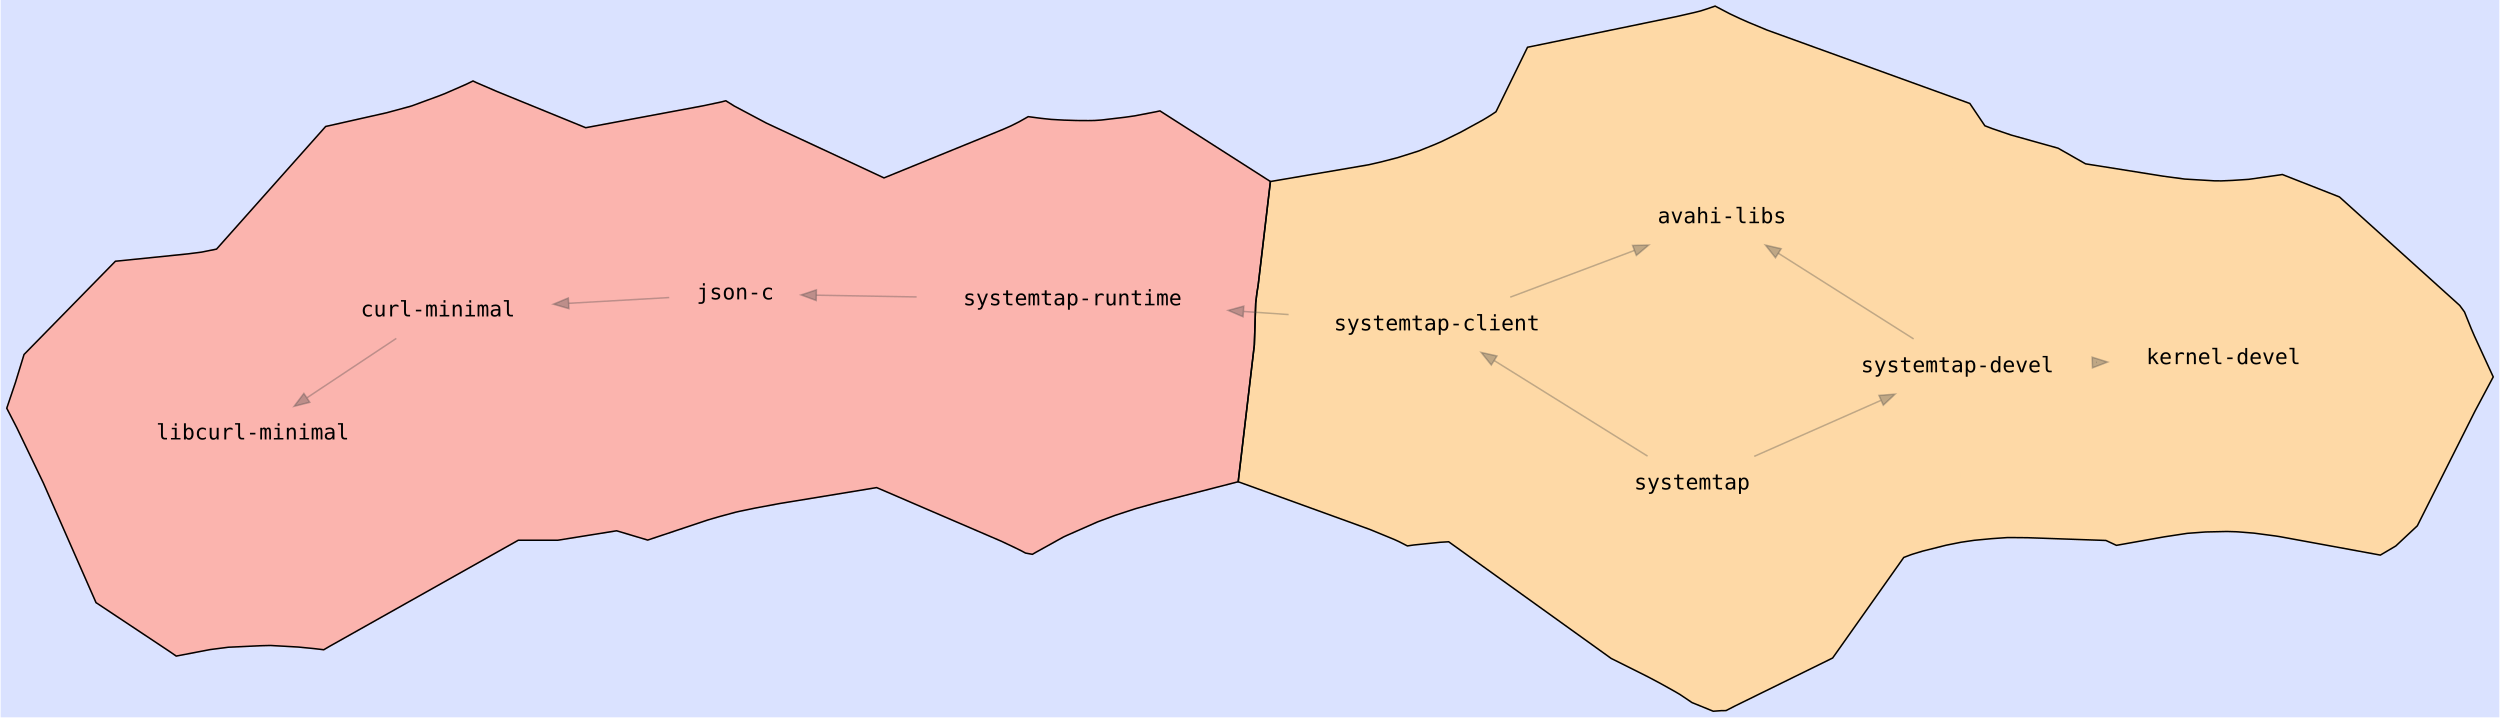
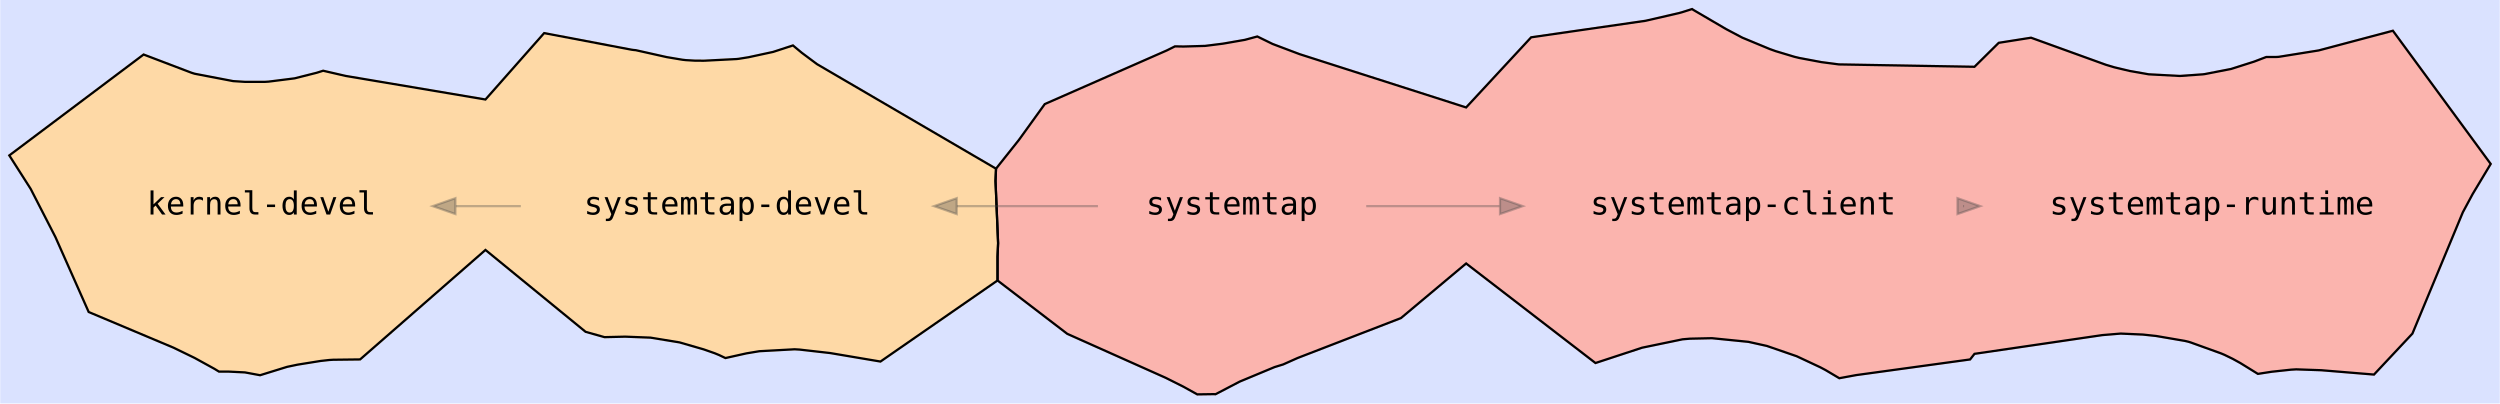
- <svg xmlns="http://www.w3.org/2000/svg" width="1638pt" height="470pt" viewBox="0.00 0.00 1637.59 470.13">
-   <g id="graph0" class="graph" transform="scale(1 1) rotate(0) translate(74.1847 335.0977)">
-     <polygon fill="#dae2ff" stroke="transparent" points="-74.185,135.03 -74.185,-335.098 1563.401,-335.098 1563.401,135.03 -74.185,135.03" />
-     <polygon fill="#fbb4ae" stroke="#fbb4ae" points="748.346,-136.475 749.146,-143.162 749.943,-148.048 757.988,-216.123 685.601,-262.407 682.829,-261.807 668.981,-259.148 662.615,-258.242 647.12,-256.422 642.776,-256.128 642.142,-195.252 638.376,-138.798 637.515,-138.535 637.47,-138.463 633.959,-135.461 628.531,-133.858 628.531,-133.858 633.959,-135.461 637.47,-138.463 637.515,-138.535 638.376,-138.798 642.142,-195.252 642.776,-256.128 638.763,-256.055 630.931,-256.108 622.682,-256.369 614.22,-256.848 607.582,-257.552 599.26,-258.643 593.223,-255.232 587.773,-252.502 582.879,-250.356 504.734,-218.502 427.733,-254.376 406.573,-265.615 401.075,-269.053 398.009,-268.257 385.818,-265.683 309.258,-251.392 250.749,-275.274 237.819,-280.855 238.558,-210.183 236.337,-131.213 231.682,-131.213 231.682,-131.213 236.337,-131.213 238.558,-210.183 237.819,-280.855 235.388,-282.017 231.1,-279.939 217.035,-273.781 213.031,-272.217 195.062,-265.621 178.864,-261.21 138.813,-252.199 67.309,-171.835 57.718,-169.903 57.226,-169.816 48.435,-168.702 1.018,-163.877 -58.854,-102.778 -64.528,-84.311 -70.185,-67.554 -63.579,-54.732 -46.194,-18.54 -11.673,59.858 36.446,91.816 40.861,94.877 63.099,90.622 74.97,89.09 96.488,88.085 102.644,87.925 102.742,80.605 102.271,25.505 95.871,-47.227 90.812,-45.749 86.187,-47.067 82.014,-50.853 85.109,-53.611 85.109,-53.611 82.014,-50.853 86.187,-47.067 90.812,-45.749 95.871,-47.227 99.731,-50.792 101.525,-50.792 102.093,-50.968 106.656,-50.968 109.175,-106.412 108.951,-125.366 103.563,-131.41 152.893,-131.41 152.893,-131.41 103.563,-131.41 108.951,-125.366 109.175,-106.412 106.656,-50.968 102.093,-50.968 101.525,-50.792 99.731,-50.792 95.871,-47.227 102.271,25.505 102.742,80.605 113.119,-50.599 116.303,-50.599 116.944,-50.793 116.944,-50.793 116.303,-50.599 113.119,-50.599 102.742,80.605 102.644,87.925 120.8,88.953 131.192,89.97 137.579,90.727 141.295,88.535 265.031,18.972 290.882,18.966 329.497,12.767 349.866,18.847 389.337,5.662 396.68,3.52 407.46,.603 410.068,.008 415.597,-141.26 410.296,-138.178 410.296,-138.178 415.597,-141.26 410.068,.008 420.62,-2.177 436.337,-5.096 499.926,-15.54 581.201,19.421 581.727,19.658 591.398,24.237 594.814,25.928 597.495,27.373 601.996,28.182 604.02,27.012 622.337,16.843 624.691,15.754 644.776,6.904 656.195,2.658 669.78,-1.772 685.511,-6.18 736.865,-19.369 747.453,-108.972 748.346,-136.475 748.346,-136.475" />
-     <polygon fill="#fed9a6" stroke="#fed9a6" points="1416.889,16.193 1419.574,16.617 1485.422,28.694 1495.533,22.729 1509.642,9.513 1547.375,-65.512 1559.401,-88.074 1547.089,-114.818 1544.943,-119.789 1540.562,-130.649 1537.458,-134.891 1458.621,-206.014 1421.153,-220.738 1420.814,-220.673 1419.259,-220.413 1399.22,-217.569 1399.583,-199.967 1399.04,-140.396 1395.226,-100.23 1391.807,-100.23 1390.679,-98.879 1385.44,-95.737 1385.44,-95.737 1390.679,-98.879 1391.807,-100.23 1390.846,-101.36 1385.707,-104.418 1379.617,-104.418 1374.345,-101.231 1373.576,-100.313 1368.536,-100.313 1368.4,-100.272 1364.758,-100.272 1364.758,-100.272 1368.4,-100.272 1368.536,-100.313 1373.576,-100.313 1374.345,-101.231 1379.617,-104.418 1385.707,-104.418 1390.846,-101.36 1391.807,-100.23 1395.226,-100.23 1399.04,-140.396 1399.583,-199.967 1399.22,-217.569 1388.389,-216.849 1381.187,-216.551 1376.938,-216.588 1376.271,-216.611 1357.248,-217.732 1343.087,-219.631 1292.222,-227.72 1274.186,-237.986 1243.499,-246.569 1231.086,-250.805 1226.217,-252.667 1223.116,-248.211 1217.57,-240.55 1215.874,-238.3 1215.507,-237.833 1188.051,-205.62 1185.701,-203.14 1175.695,-193.656 1174.356,-192.53 1121.481,-192.53 1083.511,-186.186 1078.139,-190.263 1077.29,-140.825 1078.934,-104.679 1065.07,-105.222 1064.709,-105.211 1053.548,-105.266 1050.064,-105.043 1049.97,-105.041 1045.866,-105.062 1043.716,-57.155 1038.975,-21.686 1043.32,-17.601 1039.888,-14.649 1034.744,-13.144 1034.744,-13.144 1039.888,-14.649 1043.32,-17.601 1038.975,-21.686 1043.716,-57.155 1045.866,-105.062 1049.97,-105.041 1050.064,-105.043 1053.548,-105.266 1064.709,-105.211 1065.07,-105.222 1078.934,-104.679 1077.29,-140.825 1078.139,-190.263 1083.511,-186.186 1121.481,-192.53 1174.356,-192.53 1175.695,-193.656 1185.701,-203.14 1188.051,-205.62 1215.507,-237.833 1215.874,-238.3 1217.57,-240.55 1223.116,-248.211 1226.217,-252.667 1216.378,-267.275 1083.548,-315.362 1082.351,-267.428 1082.351,-267.428 1083.548,-315.362 1071.296,-320.462 1065.62,-322.977 1067.429,-192.783 1062.934,-192.783 1061.082,-190.48 1057.126,-188.198 1057.126,-188.198 1061.082,-190.48 1062.934,-192.783 1067.429,-192.783 1065.62,-322.977 1059.093,-326.043 1049.436,-331.098 1044.042,-329.246 1039.936,-327.932 1039.877,-327.914 1035.976,-326.934 1024.305,-324.263 926.492,-304.12 905.821,-261.854 902.294,-259.509 897.267,-256.462 882.732,-248.485 870.171,-242.323 865.745,-240.411 855.322,-236.211 854.761,-236.018 841.272,-231.752 830.234,-228.902 822.489,-227.128 757.988,-216.123 749.943,-148.048 749.146,-143.162 748.346,-136.475 747.453,-108.972 736.865,-19.369 823.253,11.921 823.432,11.99 838.929,18.368 839.629,18.673 841.875,19.706 842.727,20.119 847.75,22.681 852.021,22.07 869.102,20.316 874.813,19.961 981.289,96.411 1005.381,108.458 1013.166,112.577 1023.26,118.205 1026.328,120.002 1034.321,125.381 1034.899,125.602 1048.224,131.03 1053.412,130.65 1056.611,130.602 1062.009,127.817 1126.454,96.152 1173.069,30.243 1177.699,28.48 1179.364,27.933 1185.581,26.053 1200.888,22.212 1210.676,20.266 1210.807,-49.287 1213.998,-91.806 1207.91,-89.944 1203.253,-91.309 1199.041,-95.184 1202.021,-97.712 1202.021,-97.712 1199.041,-95.184 1203.253,-91.309 1207.91,-89.944 1213.998,-91.806 1210.807,-49.287 1210.676,20.266 1219.245,19.008 1230.748,17.916 1240.837,17.221 1242.406,17.195 1254.233,17.304 1305.58,19.111 1312.437,22.307 1343.672,16.755 1358.509,14.498 1359.022,14.433 1370.953,13.543 1384.828,13.224 1390.658,13.391 1392.326,13.482 1402.601,14.307 1416.889,16.193 1416.889,16.193" />
-     <polyline fill="none" stroke="#000000" points="195.062,-265.621 178.864,-261.21 138.813,-252.199 67.309,-171.835 57.718,-169.903 57.226,-169.816 48.435,-168.702 1.018,-163.877 -58.854,-102.778 -64.528,-84.311 -70.185,-67.554 -63.579,-54.732 -46.194,-18.54 -11.673,59.858 36.446,91.816 40.861,94.877 63.099,90.622 74.97,89.09 96.488,88.085 102.644,87.925 120.8,88.953 131.192,89.97 137.579,90.727 141.295,88.535 265.031,18.972 290.882,18.966 329.497,12.767 349.866,18.847 389.337,5.662 396.68,3.52 407.46,.603 410.068,.008 420.62,-2.177 436.337,-5.096 499.926,-15.54 581.201,19.421 581.727,19.658 591.398,24.237 594.814,25.928 597.495,27.373 601.996,28.182 604.02,27.012 622.337,16.843 624.691,15.754 644.776,6.904 656.195,2.658 669.78,-1.772 685.511,-6.18 736.865,-19.369 747.453,-108.972 748.346,-136.475 749.146,-143.162 749.943,-148.048 757.988,-216.123 685.601,-262.407 682.829,-261.807 668.981,-259.148 662.615,-258.242 647.12,-256.422 642.776,-256.128 638.763,-256.055 630.931,-256.108 622.682,-256.369 614.22,-256.848 607.582,-257.552 599.26,-258.643 593.223,-255.232 587.773,-252.502 582.879,-250.356 504.734,-218.502 427.733,-254.376 406.573,-265.615 401.075,-269.053 398.009,-268.257 385.818,-265.683 309.258,-251.392 250.749,-275.274 237.819,-280.855 235.388,-282.017 231.1,-279.939 217.035,-273.781 213.031,-272.217 195.062,-265.621 " />
-     <polyline fill="none" stroke="#000000" points="865.745,-240.411 870.171,-242.323 882.732,-248.485 897.267,-256.462 902.294,-259.509 905.821,-261.854 926.492,-304.12 1024.305,-324.263 1035.976,-326.934 1039.877,-327.914 1039.936,-327.932 1044.042,-329.246 1049.436,-331.098 1059.093,-326.043 1065.62,-322.977 1071.296,-320.462 1083.548,-315.362 1216.378,-267.275 1226.217,-252.667 1231.086,-250.805 1243.499,-246.569 1274.186,-237.986 1292.222,-227.72 1343.087,-219.631 1357.248,-217.732 1376.271,-216.611 1376.938,-216.588 1381.187,-216.551 1388.389,-216.849 1399.22,-217.569 1419.259,-220.413 1420.814,-220.673 1421.153,-220.738 1458.621,-206.014 1537.458,-134.891 1540.562,-130.649 1544.943,-119.789 1547.089,-114.818 1559.401,-88.074 1547.375,-65.512 1509.642,9.513 1495.533,22.729 1485.422,28.694 1419.574,16.617 1416.889,16.193 1402.601,14.307 1392.326,13.482 1390.658,13.391 1384.828,13.224 1370.953,13.543 1359.022,14.433 1358.509,14.498 1343.672,16.755 1312.437,22.307 1305.58,19.111 1254.233,17.304 1242.406,17.195 1240.837,17.221 1230.748,17.916 1219.245,19.008 1210.676,20.266 1200.888,22.212 1185.581,26.053 1179.364,27.933 1177.699,28.48 1173.069,30.243 1126.454,96.152 1062.009,127.817 1056.611,130.602 1053.412,130.65 1048.224,131.03 1034.899,125.602 1034.321,125.381 1026.328,120.002 1023.26,118.205 1013.166,112.577 1005.381,108.458 981.289,96.411 874.813,19.961 869.102,20.316 852.021,22.07 847.75,22.681 842.727,20.119 841.875,19.706 839.629,18.673 838.929,18.368 823.432,11.99 823.253,11.921 736.865,-19.369 747.453,-108.972 748.346,-136.475 749.146,-143.162 749.943,-148.048 757.988,-216.123 822.489,-227.128 830.234,-228.902 841.272,-231.752 854.761,-236.018 855.322,-236.211 865.745,-240.411 " />
+ <svg xmlns="http://www.w3.org/2000/svg" width="1103pt" height="178pt" viewBox="0.00 0.00 1103.28 178.08">
+   <g id="graph0" class="graph" transform="scale(1 1) rotate(0) translate(39.9214 108.9843)">
+     <polygon fill="#dae2ff" stroke="transparent" points="-39.921,69.094 -39.921,-108.984 1063.361,-108.984 1063.361,69.094 -39.921,69.094" />
+     <polygon fill="#fbb4ae" stroke="#fbb4ae" points="1051.408,-23.368 1047.062,-15.295 1024.803,38.268 1007.843,56.346 984.554,54.429 973.642,54.048 973.396,54.051 971.236,54.181 962.684,55.101 956.608,56.046 948.844,51.253 945.481,49.402 941.842,47.635 940.363,47.01 926.88,42.145 925.748,41.809 924.401,41.495 911.704,39.317 905.843,38.686 896.024,38.254 887.923,38.928 831.505,47.196 829.575,49.671 779.24,56.589 771.838,57.957 765.768,54.361 763.474,53.147 753.04,48.26 739.867,43.712 731.709,41.902 715.607,40.289 705.938,40.507 702.657,40.781 684.788,44.486 664.212,51.252 607.116,7.306 578.339,31.417 532.744,49.028 526.364,51.875 522.543,53.053 507.173,59.454 496.491,65.03 496.442,65.024 495.789,64.982 488.442,65.094 482.254,61.661 474.493,57.772 431.051,38.362 400.282,14.812 400.282,4.35 400.529,-1.678 399.389,-29.075 399.614,-34.523 409.747,-47.257 421.137,-63.049 475.04,-86.736 478.603,-88.518 482.389,-88.445 491.964,-88.726 499.802,-89.712 509.499,-91.402 514.948,-92.878 521.677,-89.582 533.634,-85.071 607.116,-61.555 607.116,-43.46 683.743,-23.037 686.294,-19.588 686.294,-19.588 683.743,-23.037 607.116,-43.46 607.116,-61.555 635.815,-92.512 686.348,-99.814 700.96,-103.182 702.308,-103.55 706.857,-104.984 707.338,-104.65 721.839,-96.158 729.041,-92.354 741.178,-87.319 743.729,-86.407 751.96,-83.932 754.125,-83.404 763.977,-81.555 771.658,-80.55 831.505,-79.502 842.209,-90.08 856.468,-92.333 889.466,-80.402 893.255,-79.268 899.986,-77.666 908.427,-76.179 922.121,-75.456 922.274,-75.457 932.255,-76.165 933.219,-76.292 944.763,-78.54 954.896,-81.769 960.287,-83.82 964.586,-83.824 965.78,-83.888 983.411,-86.714 1016.186,-95.415 1059.361,-36.618 1051.408,-23.368 1051.408,-23.368" />
+     <polygon fill="#fed9a6" stroke="#fed9a6" points="-26.494,-25.621 -15.565,-4.342 -.882,28.734 36.599,44.496 45.901,49.018 54.609,53.807 56.602,55.027 60.915,55.042 67.906,55.384 68.159,55.408 74.772,56.636 86.704,52.94 91.32,51.971 101.463,50.342 105.296,49.916 107.014,49.81 118.924,49.662 174.252,1.339 218.456,37.482 226.802,39.832 235.932,39.614 247.107,40.046 259.951,42.153 270.569,45.224 275.476,46.947 277.484,47.777 280.167,49.059 289.452,46.988 295.143,46.041 310.718,45.19 312.848,45.312 326.396,46.849 348.604,50.602 400.282,14.812 400.282,4.35 400.529,-1.678 399.389,-29.075 399.614,-34.523 320.605,-80.664 313.884,-85.68 309.976,-88.925 301.23,-86.067 290.369,-83.717 286.063,-83.024 285.098,-82.921 270.871,-82.187 266.857,-82.2 262.702,-82.441 261.19,-82.611 254.29,-83.77 240.573,-86.838 239.667,-86.916 238.759,-87.042 200.154,-94.373 174.252,-65.063 112.474,-75.482 102.595,-77.764 102.465,-77.715 99.789,-76.87 89.999,-74.396 78.513,-72.951 76.877,-72.849 67.939,-72.858 62.854,-73.184 45.871,-76.439 44.485,-76.876 23.36,-84.92 -35.921,-40.382 -26.494,-25.621 -26.494,-25.621" />
+     <polyline fill="none" stroke="#000000" points="721.839,-96.158 729.041,-92.354 741.178,-87.319 743.729,-86.407 751.96,-83.932 754.125,-83.404 763.977,-81.555 771.658,-80.55 831.505,-79.502 842.209,-90.08 856.468,-92.333 889.466,-80.402 893.255,-79.268 899.986,-77.666 908.427,-76.179 922.121,-75.456 922.274,-75.457 932.255,-76.165 933.219,-76.292 944.763,-78.54 954.896,-81.769 960.287,-83.82 964.586,-83.824 965.78,-83.888 983.411,-86.714 1016.186,-95.415 1059.361,-36.618 1051.408,-23.368 1047.062,-15.295 1024.803,38.268 1007.843,56.346 984.554,54.429 973.642,54.048 973.396,54.051 971.236,54.181 962.684,55.101 956.608,56.046 948.844,51.253 945.481,49.402 941.842,47.635 940.363,47.01 926.88,42.145 925.748,41.809 924.401,41.495 911.704,39.317 905.843,38.686 896.024,38.254 887.923,38.928 831.505,47.196 829.575,49.671 779.24,56.589 771.838,57.957 765.768,54.361 763.474,53.147 753.04,48.26 739.867,43.712 731.709,41.902 715.607,40.289 705.938,40.507 702.657,40.781 684.788,44.486 664.212,51.252 607.116,7.306 578.339,31.417 532.744,49.028 526.364,51.875 522.543,53.053 507.173,59.454 496.491,65.03 496.442,65.024 495.789,64.982 488.442,65.094 482.254,61.661 474.493,57.772 431.051,38.362 400.282,14.812 400.282,4.35 400.529,-1.678 399.389,-29.075 399.614,-34.523 409.747,-47.257 421.137,-63.049 475.04,-86.736 478.603,-88.518 482.389,-88.445 491.964,-88.726 499.802,-89.712 509.499,-91.402 514.948,-92.878 521.677,-89.582 533.634,-85.071 607.116,-61.555 635.815,-92.512 686.348,-99.814 700.96,-103.182 702.308,-103.55 706.857,-104.984 707.338,-104.65 721.839,-96.158 " />
+     <polyline fill="none" stroke="#000000" points="270.871,-82.187 285.098,-82.921 286.063,-83.024 290.369,-83.717 301.23,-86.067 309.976,-88.925 313.884,-85.68 320.605,-80.664 399.614,-34.523 399.389,-29.075 400.529,-1.678 400.282,4.35 400.282,14.812 348.604,50.602 326.396,46.849 312.848,45.312 310.718,45.19 295.143,46.041 289.452,46.988 280.167,49.059 277.484,47.777 275.476,46.947 270.569,45.224 259.951,42.153 247.107,40.046 235.932,39.614 226.802,39.832 218.456,37.482 174.252,1.339 118.924,49.662 107.014,49.81 105.296,49.916 101.463,50.342 91.32,51.971 86.704,52.94 74.772,56.636 68.159,55.408 67.906,55.384 60.915,55.042 56.602,55.027 54.609,53.807 45.901,49.018 36.599,44.496 -.882,28.734 -15.565,-4.342 -26.494,-25.621 -35.921,-40.382 23.36,-84.92 44.485,-76.876 45.871,-76.439 62.854,-73.184 67.939,-72.858 76.877,-72.849 78.513,-72.951 89.999,-74.396 99.789,-76.87 102.465,-77.715 102.595,-77.764 112.474,-75.482 174.252,-65.063 200.154,-94.373 238.759,-87.042 239.667,-86.916 240.573,-86.838 254.29,-83.77 261.19,-82.611 262.702,-82.441 266.857,-82.2 270.871,-82.187 " />
    <g id="edge1" class="edge">
-       <path fill="none" stroke="#444444" stroke-opacity="0.333" d="M185.123,-113.314C167.867,-101.849 145.364,-86.899 126.688,-74.49" />
-       <polygon fill="#444444" fill-opacity="0.333" stroke="#444444" stroke-opacity="0.333" points="128.405,-71.429 118.138,-68.81 124.531,-77.259 128.405,-71.429" />
+       <path fill="none" stroke="#444444" stroke-opacity="0.333" d="M826.444,-18C826.601,-18 826.759,-18 826.916,-18" />
+       <polygon fill="#444444" fill-opacity="0.333" stroke="#444444" stroke-opacity="0.333" points="824.013,-21.5 834.013,-18 824.013,-14.5 824.013,-21.5" />
    </g>
    <g id="edge2" class="edge">
-       <path fill="none" stroke="#444444" stroke-opacity="0.333" d="M363.99,-140.093C344.551,-138.98 320.894,-137.625 298.103,-136.32" />
-       <polygon fill="#444444" fill-opacity="0.333" stroke="#444444" stroke-opacity="0.333" points="298.243,-132.822 288.059,-135.745 297.842,-139.811 298.243,-132.822" />
+       <path fill="none" stroke="#444444" stroke-opacity="0.333" d="M189.87,-18C180.329,-18 170.652,-18 161.173,-18" />
+       <polygon fill="#444444" fill-opacity="0.333" stroke="#444444" stroke-opacity="0.333" points="160.981,-14.5 150.981,-18 160.981,-21.5 160.981,-14.5" />
    </g>
    <g id="edge3" class="edge">
-       <path fill="none" stroke="#444444" stroke-opacity="0.333" d="M915.161,-140.341C940.009,-149.688 970.497,-161.157 996.559,-170.96" />
-       <polygon fill="#444444" fill-opacity="0.333" stroke="#444444" stroke-opacity="0.333" points="995.35,-174.245 1005.942,-174.49 997.815,-167.693 995.35,-174.245" />
+       <path fill="none" stroke="#444444" stroke-opacity="0.333" d="M563.009,-18C581.103,-18 601.589,-18 621.846,-18" />
+       <polygon fill="#444444" fill-opacity="0.333" stroke="#444444" stroke-opacity="0.333" points="622.081,-21.5 632.081,-18 622.081,-14.5 622.081,-21.5" />
    </g>
    <g id="edge4" class="edge">
-       <path fill="none" stroke="#444444" stroke-opacity="0.333" d="M769.903,-128.939C760.222,-129.607 750.34,-130.288 740.521,-130.965" />
-       <polygon fill="#444444" fill-opacity="0.333" stroke="#444444" stroke-opacity="0.333" points="740.059,-127.489 730.324,-131.668 740.541,-134.472 740.059,-127.489" />
-     </g>
-     <g id="edge5" class="edge">
-       <path fill="none" stroke="#444444" stroke-opacity="0.333" d="M526.139,-140.493C503.412,-140.89 480.208,-141.295 460.402,-141.641" />
-       <polygon fill="#444444" fill-opacity="0.333" stroke="#444444" stroke-opacity="0.333" points="460.313,-138.142 450.376,-141.816 460.435,-145.141 460.313,-138.142" />
-     </g>
-     <g id="edge6" class="edge">
-       <path fill="none" stroke="#444444" stroke-opacity="0.333" d="M1179.539,-112.966C1154.531,-128.803 1118.091,-151.879 1090.889,-169.106" />
-       <polygon fill="#444444" fill-opacity="0.333" stroke="#444444" stroke-opacity="0.333" points="1088.983,-166.17 1082.408,-174.477 1092.728,-172.084 1088.983,-166.17" />
-     </g>
-     <g id="edge7" class="edge">
-       <path fill="none" stroke="#444444" stroke-opacity="0.333" d="M1299.231,-97.595C1299.386,-97.6 1299.541,-97.604 1299.696,-97.609" />
-       <polygon fill="#444444" fill-opacity="0.333" stroke="#444444" stroke-opacity="0.333" points="1296.542,-101.014 1306.644,-97.821 1296.755,-94.018 1296.542,-101.014" />
-     </g>
-     <g id="edge8" class="edge">
-       <path fill="none" stroke="#444444" stroke-opacity="0.333" d="M1005.165,-36.157C977.309,-53.518 935.166,-79.783 904.758,-98.734" />
-       <polygon fill="#444444" fill-opacity="0.333" stroke="#444444" stroke-opacity="0.333" points="902.756,-95.857 896.121,-104.116 906.459,-101.797 902.756,-95.857" />
-     </g>
-     <g id="edge9" class="edge">
-       <path fill="none" stroke="#444444" stroke-opacity="0.333" d="M1075.072,-36.01C1099.838,-46.95 1131.646,-61 1157.96,-72.624" />
-       <polygon fill="#444444" fill-opacity="0.333" stroke="#444444" stroke-opacity="0.333" points="1156.821,-75.947 1167.383,-76.786 1159.65,-69.544 1156.821,-75.947" />
+       <path fill="none" stroke="#444444" stroke-opacity="0.333" d="M444.603,-18C425.459,-18 403.652,-18 382.336,-18" />
+       <polygon fill="#444444" fill-opacity="0.333" stroke="#444444" stroke-opacity="0.333" points="382.258,-14.5 372.258,-18 382.258,-21.5 382.258,-14.5" />
    </g>
    <g id="node1" class="node">
-       <text text-anchor="middle" x="212.36" y="-127.71" font-family="monospace" font-size="14.00" fill="#000000">curl-minimal</text>
+       <text text-anchor="middle" x="729.35" y="-14.3" font-family="monospace" font-size="14.00" fill="#000000">systemtap-client</text>
    </g>
    <g id="node2" class="node">
-       <text text-anchor="middle" x="90.992" y="-47.074" font-family="monospace" font-size="14.00" fill="#000000">libcurl-minimal</text>
+       <text text-anchor="middle" x="936.26" y="-14.3" font-family="monospace" font-size="14.00" fill="#000000">systemtap-runtime</text>
    </g>
    <g id="node3" class="node">
-       <text text-anchor="middle" x="407.24" y="-138.87" font-family="monospace" font-size="14.00" fill="#000000">json-c</text>
+       <text text-anchor="middle" x="280.91" y="-14.3" font-family="monospace" font-size="14.00" fill="#000000">systemtap-devel</text>
    </g>
    <g id="node4" class="node">
-       <text text-anchor="middle" x="867.04" y="-118.54" font-family="monospace" font-size="14.00" fill="#000000">systemtap-client</text>
+       <text text-anchor="middle" x="75.393" y="-14.3" font-family="monospace" font-size="14.00" fill="#000000">kernel-devel</text>
    </g>
    <g id="node5" class="node">
-       <text text-anchor="middle" x="1053.9" y="-188.83" font-family="monospace" font-size="14.00" fill="#000000">avahi-libs</text>
-     </g>
-     <g id="node6" class="node">
-       <text text-anchor="middle" x="628.22" y="-135.01" font-family="monospace" font-size="14.00" fill="#000000">systemtap-runtime</text>
-     </g>
-     <g id="node7" class="node">
-       <text text-anchor="middle" x="1208.2" y="-91.116" font-family="monospace" font-size="14.00" fill="#000000">systemtap-devel</text>
-     </g>
-     <g id="node8" class="node">
-       <text text-anchor="middle" x="1382.6" y="-96.44" font-family="monospace" font-size="14.00" fill="#000000">kernel-devel</text>
-     </g>
-     <g id="node9" class="node">
-       <text text-anchor="middle" x="1034.3" y="-14.3" font-family="monospace" font-size="14.00" fill="#000000">systemtap</text>
+       <text text-anchor="middle" x="503.73" y="-14.3" font-family="monospace" font-size="14.00" fill="#000000">systemtap</text>
    </g>
  </g>
</svg>
